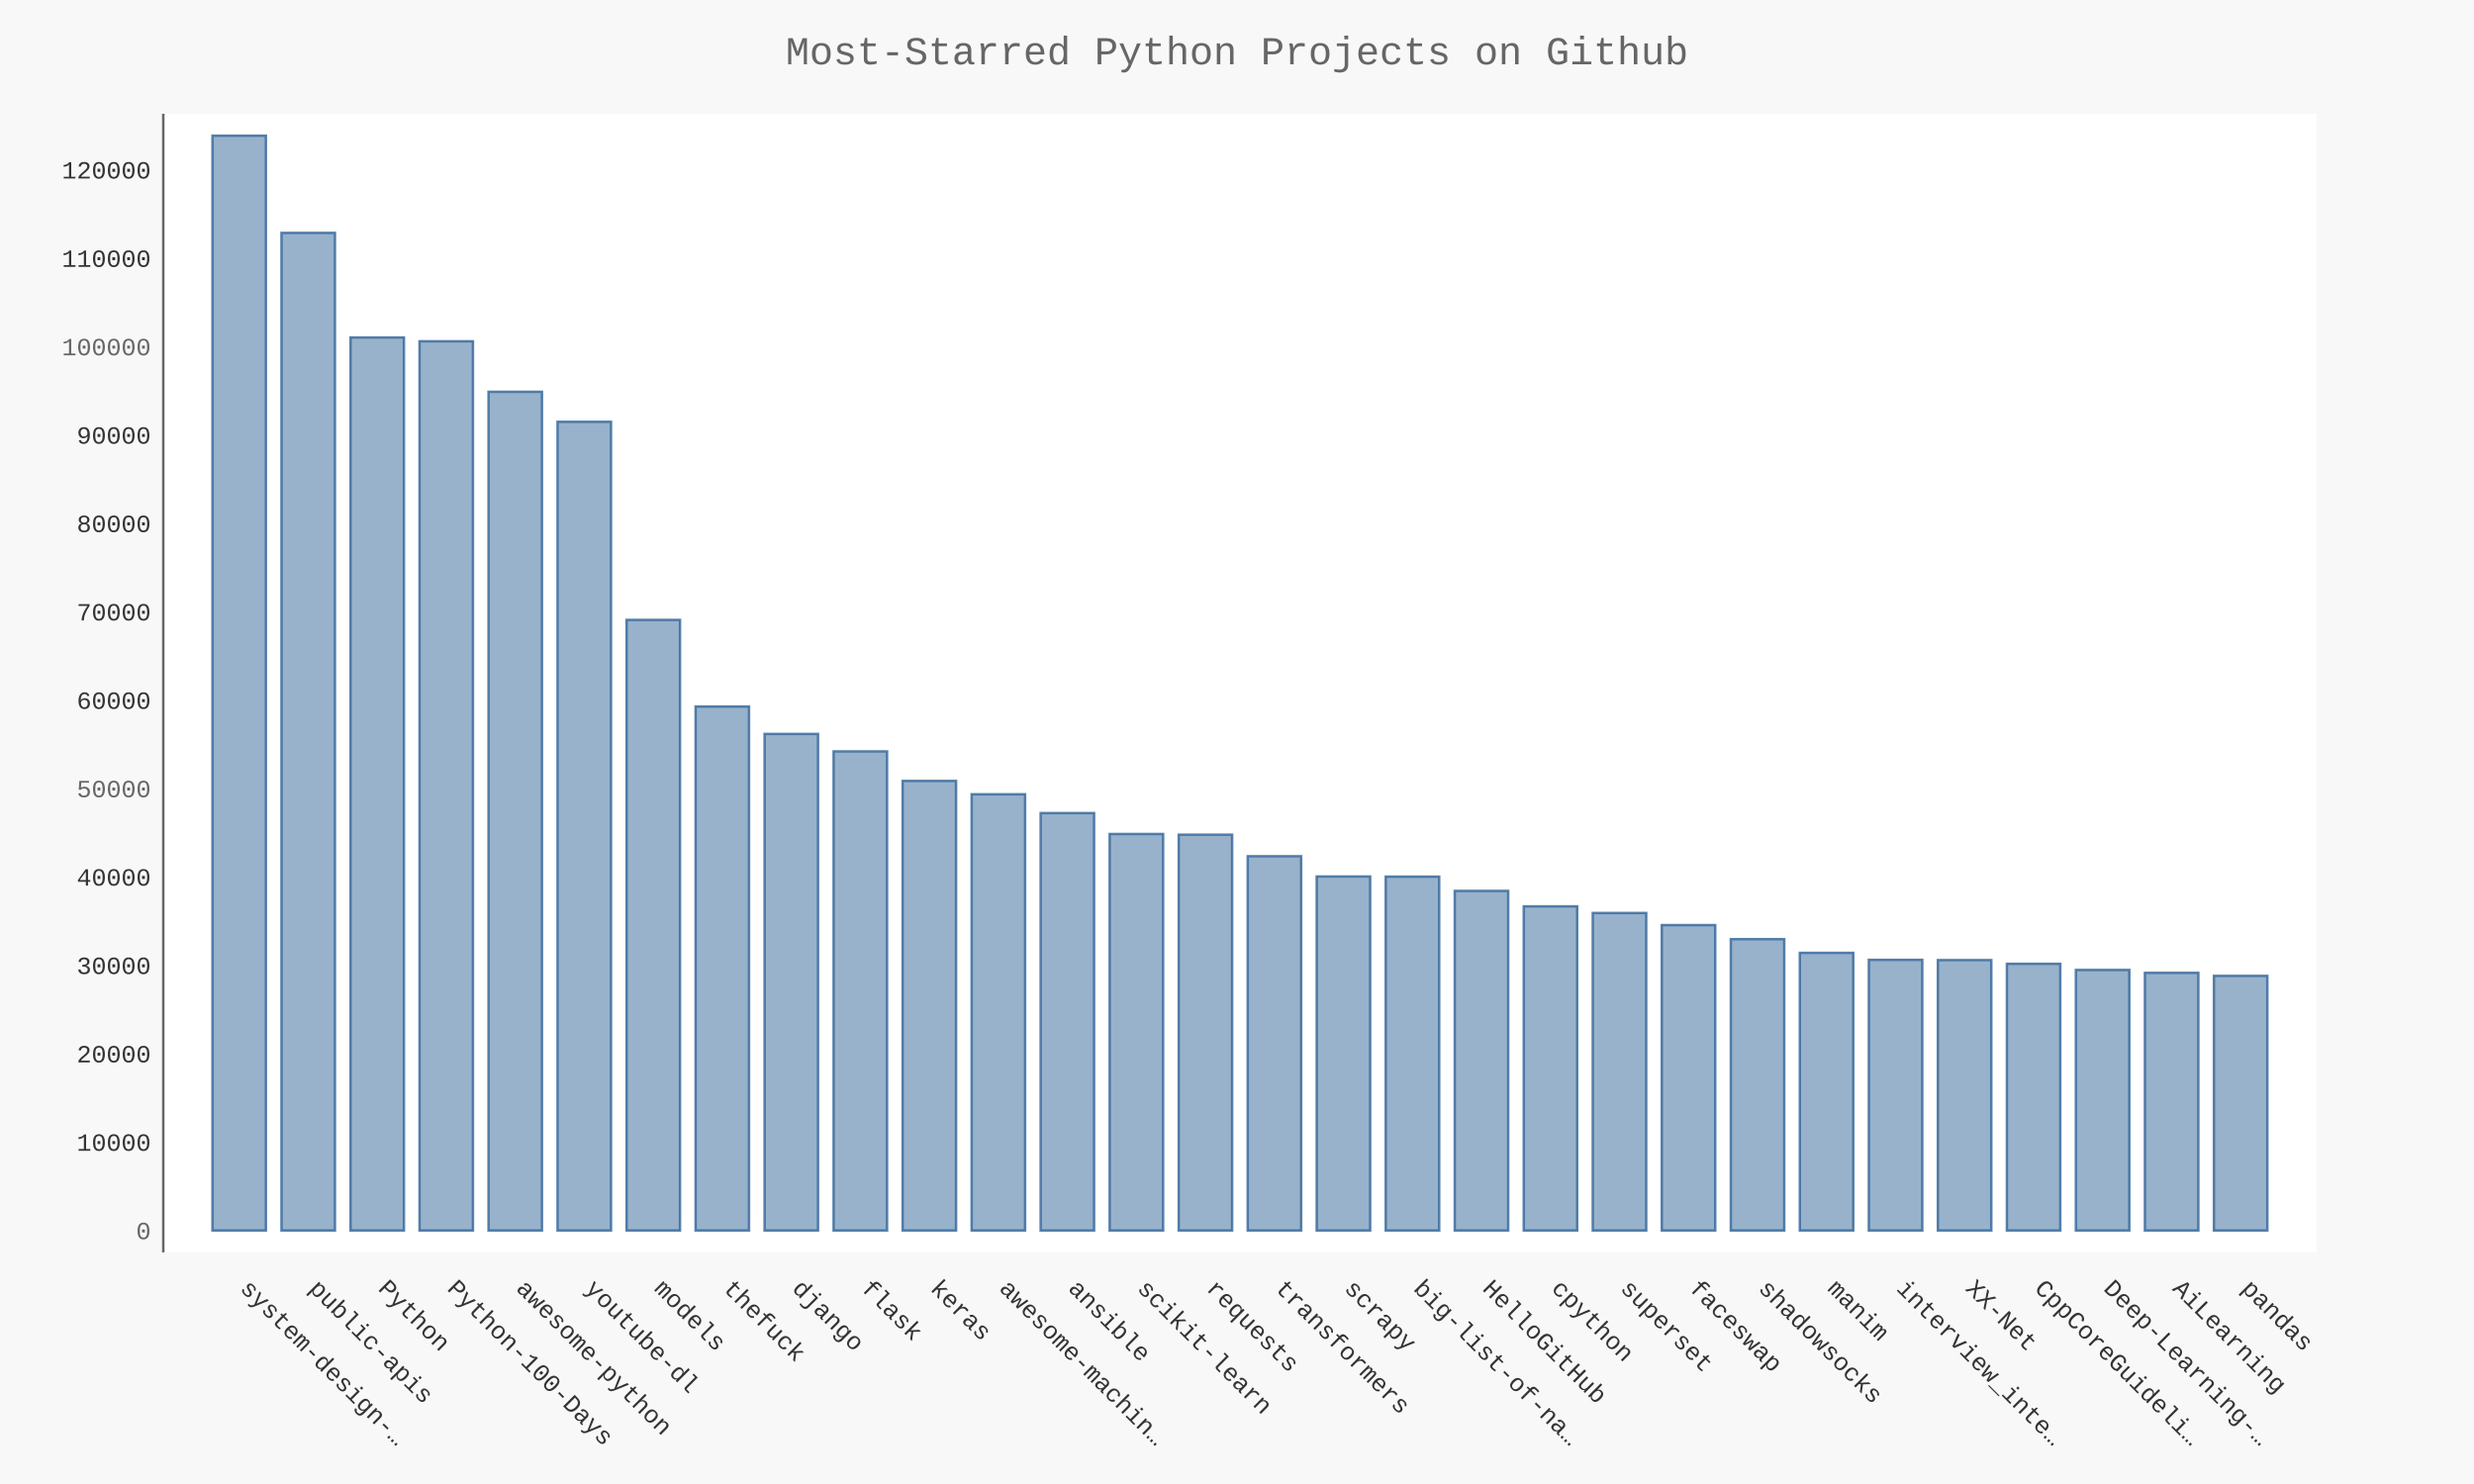
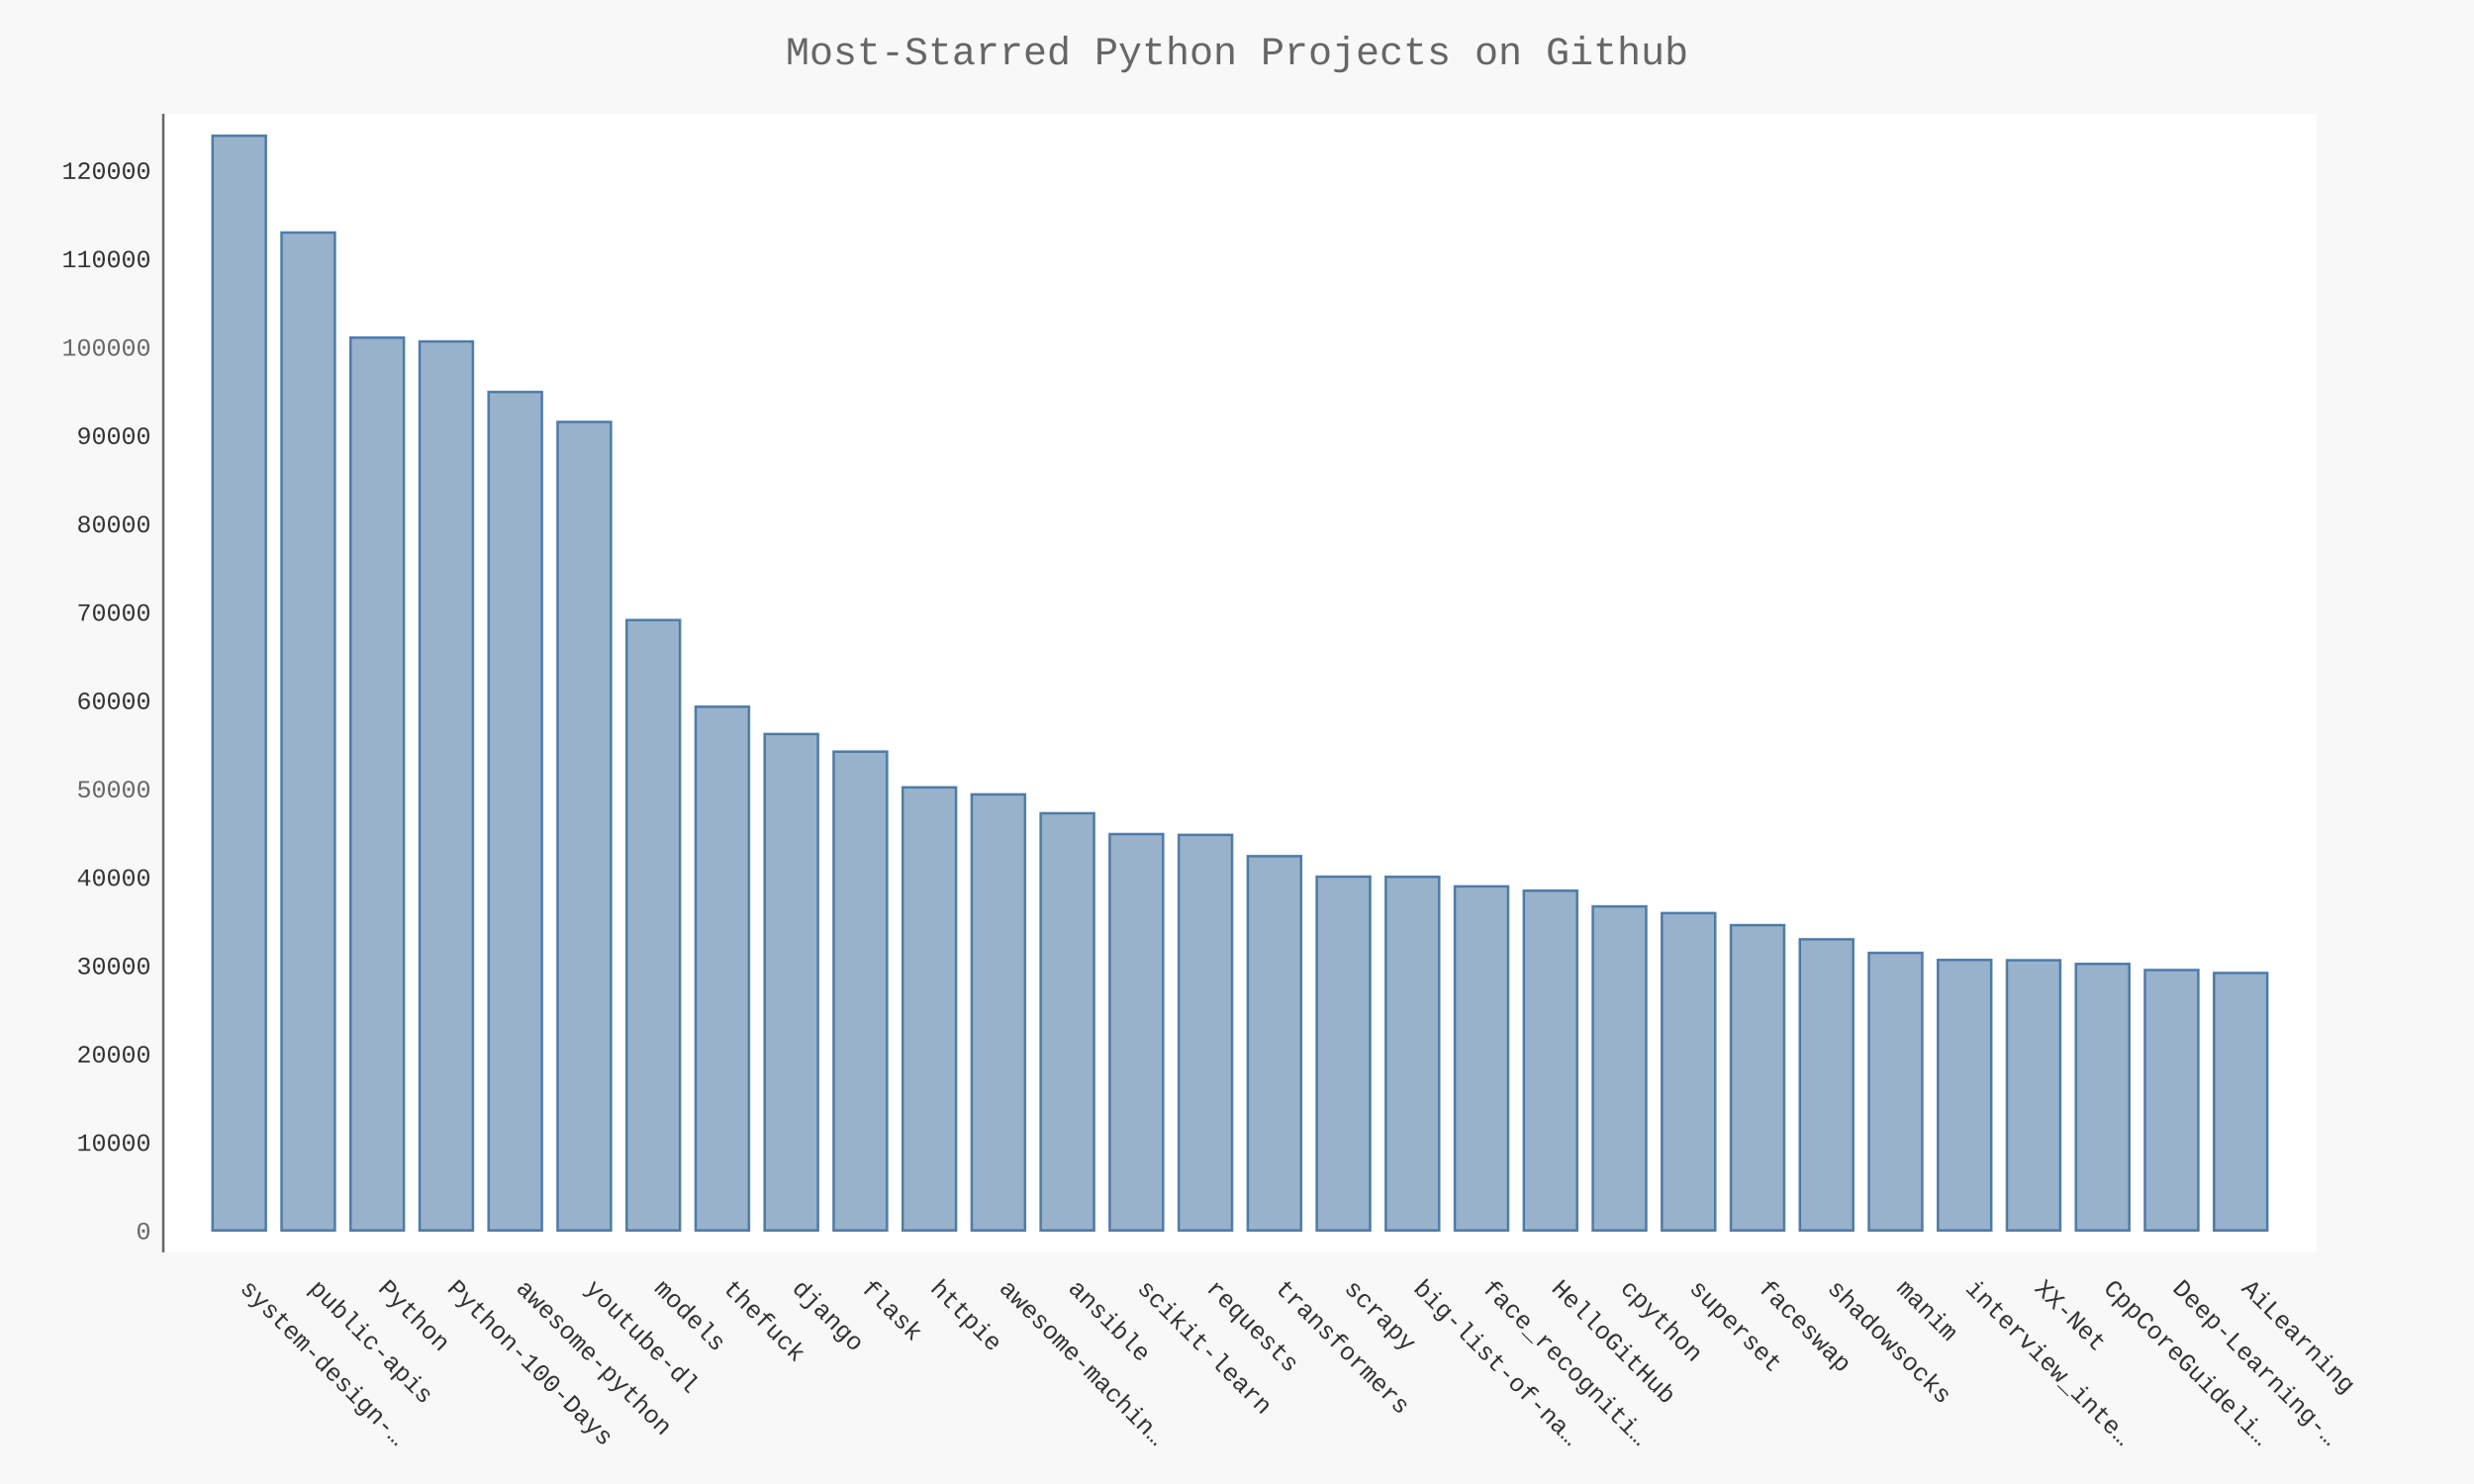
- <svg xmlns="http://www.w3.org/2000/svg" class="pygal-chart" id="chart-9c7584bc-39d5-4ce6-b97f-a81be0b8b4be" viewBox="0 0 1000 600">
+ <svg xmlns="http://www.w3.org/2000/svg" xmlns:xlink="http://www.w3.org/1999/xlink" class="pygal-chart" id="chart-0c858bb1-8714-4f3d-a802-3a9583bcfada" viewBox="0 0 1000 600">
  <defs>
-     <style type="text/css">#chart-9c7584bc-39d5-4ce6-b97f-a81be0b8b4be{-webkit-user-select:none;-webkit-font-smoothing:antialiased;font-family:Consolas,"Liberation Mono",Menlo,Courier,monospace}#chart-9c7584bc-39d5-4ce6-b97f-a81be0b8b4be .title{font-family:Consolas,"Liberation Mono",Menlo,Courier,monospace;font-size:16px}#chart-9c7584bc-39d5-4ce6-b97f-a81be0b8b4be .legends .legend text{font-family:Consolas,"Liberation Mono",Menlo,Courier,monospace;font-size:14px}#chart-9c7584bc-39d5-4ce6-b97f-a81be0b8b4be .axis text{font-family:Consolas,"Liberation Mono",Menlo,Courier,monospace;font-size:10px}#chart-9c7584bc-39d5-4ce6-b97f-a81be0b8b4be .axis text.major{font-family:Consolas,"Liberation Mono",Menlo,Courier,monospace;font-size:10px}#chart-9c7584bc-39d5-4ce6-b97f-a81be0b8b4be .text-overlay text.value{font-family:Consolas,"Liberation Mono",Menlo,Courier,monospace;font-size:16px}#chart-9c7584bc-39d5-4ce6-b97f-a81be0b8b4be .text-overlay text.label{font-family:Consolas,"Liberation Mono",Menlo,Courier,monospace;font-size:10px}#chart-9c7584bc-39d5-4ce6-b97f-a81be0b8b4be .tooltip{font-family:Consolas,"Liberation Mono",Menlo,Courier,monospace;font-size:14px}#chart-9c7584bc-39d5-4ce6-b97f-a81be0b8b4be text.no_data{font-family:Consolas,"Liberation Mono",Menlo,Courier,monospace;font-size:64px}
- #chart-9c7584bc-39d5-4ce6-b97f-a81be0b8b4be{background-color:#f8f8f8}#chart-9c7584bc-39d5-4ce6-b97f-a81be0b8b4be path,#chart-9c7584bc-39d5-4ce6-b97f-a81be0b8b4be line,#chart-9c7584bc-39d5-4ce6-b97f-a81be0b8b4be rect,#chart-9c7584bc-39d5-4ce6-b97f-a81be0b8b4be circle{-webkit-transition:250ms ease-in;-moz-transition:250ms ease-in;transition:250ms ease-in}#chart-9c7584bc-39d5-4ce6-b97f-a81be0b8b4be .graph &gt; .background{fill:#f8f8f8}#chart-9c7584bc-39d5-4ce6-b97f-a81be0b8b4be .plot &gt; .background{fill:#ffffff}#chart-9c7584bc-39d5-4ce6-b97f-a81be0b8b4be .graph{fill:#333}#chart-9c7584bc-39d5-4ce6-b97f-a81be0b8b4be text.no_data{fill:#666}#chart-9c7584bc-39d5-4ce6-b97f-a81be0b8b4be .title{fill:#666}#chart-9c7584bc-39d5-4ce6-b97f-a81be0b8b4be .legends .legend text{fill:#333}#chart-9c7584bc-39d5-4ce6-b97f-a81be0b8b4be .legends .legend:hover text{fill:#666}#chart-9c7584bc-39d5-4ce6-b97f-a81be0b8b4be .axis .line{stroke:#666}#chart-9c7584bc-39d5-4ce6-b97f-a81be0b8b4be .axis .guide.line{stroke:rgba(0,0,0,0.5)}#chart-9c7584bc-39d5-4ce6-b97f-a81be0b8b4be .axis .major.line{stroke:#333}#chart-9c7584bc-39d5-4ce6-b97f-a81be0b8b4be .axis text.major{fill:#666}#chart-9c7584bc-39d5-4ce6-b97f-a81be0b8b4be .axis.y .guides:hover .guide.line,#chart-9c7584bc-39d5-4ce6-b97f-a81be0b8b4be .line-graph .axis.x .guides:hover .guide.line,#chart-9c7584bc-39d5-4ce6-b97f-a81be0b8b4be .stackedline-graph .axis.x .guides:hover .guide.line,#chart-9c7584bc-39d5-4ce6-b97f-a81be0b8b4be .xy-graph .axis.x .guides:hover .guide.line{stroke:#666}#chart-9c7584bc-39d5-4ce6-b97f-a81be0b8b4be .axis .guides:hover text{fill:#666}#chart-9c7584bc-39d5-4ce6-b97f-a81be0b8b4be .reactive{fill-opacity:.5;stroke-opacity:.8}#chart-9c7584bc-39d5-4ce6-b97f-a81be0b8b4be .ci{stroke:#333}#chart-9c7584bc-39d5-4ce6-b97f-a81be0b8b4be .reactive.active,#chart-9c7584bc-39d5-4ce6-b97f-a81be0b8b4be .active .reactive{fill-opacity:.9;stroke-opacity:.9;stroke-width:4}#chart-9c7584bc-39d5-4ce6-b97f-a81be0b8b4be .ci .reactive.active{stroke-width:1.5}#chart-9c7584bc-39d5-4ce6-b97f-a81be0b8b4be .series text{fill:#666}#chart-9c7584bc-39d5-4ce6-b97f-a81be0b8b4be .tooltip rect{fill:#ffffff;stroke:#666;-webkit-transition:opacity 250ms ease-in;-moz-transition:opacity 250ms ease-in;transition:opacity 250ms ease-in}#chart-9c7584bc-39d5-4ce6-b97f-a81be0b8b4be .tooltip .label{fill:#333}#chart-9c7584bc-39d5-4ce6-b97f-a81be0b8b4be .tooltip .label{fill:#333}#chart-9c7584bc-39d5-4ce6-b97f-a81be0b8b4be .tooltip .legend{font-size:.8em;fill:rgba(0,0,0,0.5)}#chart-9c7584bc-39d5-4ce6-b97f-a81be0b8b4be .tooltip .x_label{font-size:.6em;fill:#666}#chart-9c7584bc-39d5-4ce6-b97f-a81be0b8b4be .tooltip .xlink{font-size:.5em;text-decoration:underline}#chart-9c7584bc-39d5-4ce6-b97f-a81be0b8b4be .tooltip .value{font-size:1.5em}#chart-9c7584bc-39d5-4ce6-b97f-a81be0b8b4be .bound{font-size:.5em}#chart-9c7584bc-39d5-4ce6-b97f-a81be0b8b4be .max-value{font-size:.75em;fill:rgba(0,0,0,0.5)}#chart-9c7584bc-39d5-4ce6-b97f-a81be0b8b4be .map-element{fill:#ffffff;stroke:rgba(0,0,0,0.5) !important}#chart-9c7584bc-39d5-4ce6-b97f-a81be0b8b4be .map-element .reactive{fill-opacity:inherit;stroke-opacity:inherit}#chart-9c7584bc-39d5-4ce6-b97f-a81be0b8b4be .color-0,#chart-9c7584bc-39d5-4ce6-b97f-a81be0b8b4be .color-0 a:visited{stroke:#336699;fill:#336699}#chart-9c7584bc-39d5-4ce6-b97f-a81be0b8b4be .text-overlay .color-0 text{fill:black}
- #chart-9c7584bc-39d5-4ce6-b97f-a81be0b8b4be text.no_data{text-anchor:middle}#chart-9c7584bc-39d5-4ce6-b97f-a81be0b8b4be .guide.line{fill:none}#chart-9c7584bc-39d5-4ce6-b97f-a81be0b8b4be .centered{text-anchor:middle}#chart-9c7584bc-39d5-4ce6-b97f-a81be0b8b4be .title{text-anchor:middle}#chart-9c7584bc-39d5-4ce6-b97f-a81be0b8b4be .legends .legend text{fill-opacity:1}#chart-9c7584bc-39d5-4ce6-b97f-a81be0b8b4be .axis.x text{text-anchor:middle}#chart-9c7584bc-39d5-4ce6-b97f-a81be0b8b4be .axis.x:not(.web) text[transform]{text-anchor:start}#chart-9c7584bc-39d5-4ce6-b97f-a81be0b8b4be .axis.x:not(.web) text[transform].backwards{text-anchor:end}#chart-9c7584bc-39d5-4ce6-b97f-a81be0b8b4be .axis.y text{text-anchor:end}#chart-9c7584bc-39d5-4ce6-b97f-a81be0b8b4be .axis.y text[transform].backwards{text-anchor:start}#chart-9c7584bc-39d5-4ce6-b97f-a81be0b8b4be .axis.y2 text{text-anchor:start}#chart-9c7584bc-39d5-4ce6-b97f-a81be0b8b4be .axis.y2 text[transform].backwards{text-anchor:end}#chart-9c7584bc-39d5-4ce6-b97f-a81be0b8b4be .axis .guide.line{stroke-dasharray:4,4}#chart-9c7584bc-39d5-4ce6-b97f-a81be0b8b4be .axis .major.guide.line{stroke-dasharray:6,6}#chart-9c7584bc-39d5-4ce6-b97f-a81be0b8b4be .horizontal .axis.y .guide.line,#chart-9c7584bc-39d5-4ce6-b97f-a81be0b8b4be .horizontal .axis.y2 .guide.line,#chart-9c7584bc-39d5-4ce6-b97f-a81be0b8b4be .vertical .axis.x .guide.line{opacity:0}#chart-9c7584bc-39d5-4ce6-b97f-a81be0b8b4be .horizontal .axis.always_show .guide.line,#chart-9c7584bc-39d5-4ce6-b97f-a81be0b8b4be .vertical .axis.always_show .guide.line{opacity:1 !important}#chart-9c7584bc-39d5-4ce6-b97f-a81be0b8b4be .axis.y .guides:hover .guide.line,#chart-9c7584bc-39d5-4ce6-b97f-a81be0b8b4be .axis.y2 .guides:hover .guide.line,#chart-9c7584bc-39d5-4ce6-b97f-a81be0b8b4be .axis.x .guides:hover .guide.line{opacity:1}#chart-9c7584bc-39d5-4ce6-b97f-a81be0b8b4be .axis .guides:hover text{opacity:1}#chart-9c7584bc-39d5-4ce6-b97f-a81be0b8b4be .nofill{fill:none}#chart-9c7584bc-39d5-4ce6-b97f-a81be0b8b4be .subtle-fill{fill-opacity:.2}#chart-9c7584bc-39d5-4ce6-b97f-a81be0b8b4be .dot{stroke-width:1px;fill-opacity:1}#chart-9c7584bc-39d5-4ce6-b97f-a81be0b8b4be .dot.active{stroke-width:5px}#chart-9c7584bc-39d5-4ce6-b97f-a81be0b8b4be .dot.negative{fill:transparent}#chart-9c7584bc-39d5-4ce6-b97f-a81be0b8b4be text,#chart-9c7584bc-39d5-4ce6-b97f-a81be0b8b4be tspan{stroke:none !important}#chart-9c7584bc-39d5-4ce6-b97f-a81be0b8b4be .series text.active{opacity:1}#chart-9c7584bc-39d5-4ce6-b97f-a81be0b8b4be .tooltip rect{fill-opacity:.95;stroke-width:.5}#chart-9c7584bc-39d5-4ce6-b97f-a81be0b8b4be .tooltip text{fill-opacity:1}#chart-9c7584bc-39d5-4ce6-b97f-a81be0b8b4be .showable{visibility:hidden}#chart-9c7584bc-39d5-4ce6-b97f-a81be0b8b4be .showable.shown{visibility:visible}#chart-9c7584bc-39d5-4ce6-b97f-a81be0b8b4be .gauge-background{fill:rgba(229,229,229,1);stroke:none}#chart-9c7584bc-39d5-4ce6-b97f-a81be0b8b4be .bg-lines{stroke:#f8f8f8;stroke-width:2px}</style>
+     <style type="text/css">#chart-0c858bb1-8714-4f3d-a802-3a9583bcfada{-webkit-user-select:none;-webkit-font-smoothing:antialiased;font-family:Consolas,"Liberation Mono",Menlo,Courier,monospace}#chart-0c858bb1-8714-4f3d-a802-3a9583bcfada .title{font-family:Consolas,"Liberation Mono",Menlo,Courier,monospace;font-size:16px}#chart-0c858bb1-8714-4f3d-a802-3a9583bcfada .legends .legend text{font-family:Consolas,"Liberation Mono",Menlo,Courier,monospace;font-size:14px}#chart-0c858bb1-8714-4f3d-a802-3a9583bcfada .axis text{font-family:Consolas,"Liberation Mono",Menlo,Courier,monospace;font-size:10px}#chart-0c858bb1-8714-4f3d-a802-3a9583bcfada .axis text.major{font-family:Consolas,"Liberation Mono",Menlo,Courier,monospace;font-size:10px}#chart-0c858bb1-8714-4f3d-a802-3a9583bcfada .text-overlay text.value{font-family:Consolas,"Liberation Mono",Menlo,Courier,monospace;font-size:16px}#chart-0c858bb1-8714-4f3d-a802-3a9583bcfada .text-overlay text.label{font-family:Consolas,"Liberation Mono",Menlo,Courier,monospace;font-size:10px}#chart-0c858bb1-8714-4f3d-a802-3a9583bcfada .tooltip{font-family:Consolas,"Liberation Mono",Menlo,Courier,monospace;font-size:14px}#chart-0c858bb1-8714-4f3d-a802-3a9583bcfada text.no_data{font-family:Consolas,"Liberation Mono",Menlo,Courier,monospace;font-size:64px}
+ #chart-0c858bb1-8714-4f3d-a802-3a9583bcfada{background-color:#f8f8f8}#chart-0c858bb1-8714-4f3d-a802-3a9583bcfada path,#chart-0c858bb1-8714-4f3d-a802-3a9583bcfada line,#chart-0c858bb1-8714-4f3d-a802-3a9583bcfada rect,#chart-0c858bb1-8714-4f3d-a802-3a9583bcfada circle{-webkit-transition:250ms ease-in;-moz-transition:250ms ease-in;transition:250ms ease-in}#chart-0c858bb1-8714-4f3d-a802-3a9583bcfada .graph &gt; .background{fill:#f8f8f8}#chart-0c858bb1-8714-4f3d-a802-3a9583bcfada .plot &gt; .background{fill:#ffffff}#chart-0c858bb1-8714-4f3d-a802-3a9583bcfada .graph{fill:#333}#chart-0c858bb1-8714-4f3d-a802-3a9583bcfada text.no_data{fill:#666}#chart-0c858bb1-8714-4f3d-a802-3a9583bcfada .title{fill:#666}#chart-0c858bb1-8714-4f3d-a802-3a9583bcfada .legends .legend text{fill:#333}#chart-0c858bb1-8714-4f3d-a802-3a9583bcfada .legends .legend:hover text{fill:#666}#chart-0c858bb1-8714-4f3d-a802-3a9583bcfada .axis .line{stroke:#666}#chart-0c858bb1-8714-4f3d-a802-3a9583bcfada .axis .guide.line{stroke:rgba(0,0,0,0.5)}#chart-0c858bb1-8714-4f3d-a802-3a9583bcfada .axis .major.line{stroke:#333}#chart-0c858bb1-8714-4f3d-a802-3a9583bcfada .axis text.major{fill:#666}#chart-0c858bb1-8714-4f3d-a802-3a9583bcfada .axis.y .guides:hover .guide.line,#chart-0c858bb1-8714-4f3d-a802-3a9583bcfada .line-graph .axis.x .guides:hover .guide.line,#chart-0c858bb1-8714-4f3d-a802-3a9583bcfada .stackedline-graph .axis.x .guides:hover .guide.line,#chart-0c858bb1-8714-4f3d-a802-3a9583bcfada .xy-graph .axis.x .guides:hover .guide.line{stroke:#666}#chart-0c858bb1-8714-4f3d-a802-3a9583bcfada .axis .guides:hover text{fill:#666}#chart-0c858bb1-8714-4f3d-a802-3a9583bcfada .reactive{fill-opacity:.5;stroke-opacity:.8}#chart-0c858bb1-8714-4f3d-a802-3a9583bcfada .ci{stroke:#333}#chart-0c858bb1-8714-4f3d-a802-3a9583bcfada .reactive.active,#chart-0c858bb1-8714-4f3d-a802-3a9583bcfada .active .reactive{fill-opacity:.9;stroke-opacity:.9;stroke-width:4}#chart-0c858bb1-8714-4f3d-a802-3a9583bcfada .ci .reactive.active{stroke-width:1.5}#chart-0c858bb1-8714-4f3d-a802-3a9583bcfada .series text{fill:#666}#chart-0c858bb1-8714-4f3d-a802-3a9583bcfada .tooltip rect{fill:#ffffff;stroke:#666;-webkit-transition:opacity 250ms ease-in;-moz-transition:opacity 250ms ease-in;transition:opacity 250ms ease-in}#chart-0c858bb1-8714-4f3d-a802-3a9583bcfada .tooltip .label{fill:#333}#chart-0c858bb1-8714-4f3d-a802-3a9583bcfada .tooltip .label{fill:#333}#chart-0c858bb1-8714-4f3d-a802-3a9583bcfada .tooltip .legend{font-size:.8em;fill:rgba(0,0,0,0.5)}#chart-0c858bb1-8714-4f3d-a802-3a9583bcfada .tooltip .x_label{font-size:.6em;fill:#666}#chart-0c858bb1-8714-4f3d-a802-3a9583bcfada .tooltip .xlink{font-size:.5em;text-decoration:underline}#chart-0c858bb1-8714-4f3d-a802-3a9583bcfada .tooltip .value{font-size:1.5em}#chart-0c858bb1-8714-4f3d-a802-3a9583bcfada .bound{font-size:.5em}#chart-0c858bb1-8714-4f3d-a802-3a9583bcfada .max-value{font-size:.75em;fill:rgba(0,0,0,0.5)}#chart-0c858bb1-8714-4f3d-a802-3a9583bcfada .map-element{fill:#ffffff;stroke:rgba(0,0,0,0.5) !important}#chart-0c858bb1-8714-4f3d-a802-3a9583bcfada .map-element .reactive{fill-opacity:inherit;stroke-opacity:inherit}#chart-0c858bb1-8714-4f3d-a802-3a9583bcfada .color-0,#chart-0c858bb1-8714-4f3d-a802-3a9583bcfada .color-0 a:visited{stroke:#336699;fill:#336699}#chart-0c858bb1-8714-4f3d-a802-3a9583bcfada .text-overlay .color-0 text{fill:black}
+ #chart-0c858bb1-8714-4f3d-a802-3a9583bcfada text.no_data{text-anchor:middle}#chart-0c858bb1-8714-4f3d-a802-3a9583bcfada .guide.line{fill:none}#chart-0c858bb1-8714-4f3d-a802-3a9583bcfada .centered{text-anchor:middle}#chart-0c858bb1-8714-4f3d-a802-3a9583bcfada .title{text-anchor:middle}#chart-0c858bb1-8714-4f3d-a802-3a9583bcfada .legends .legend text{fill-opacity:1}#chart-0c858bb1-8714-4f3d-a802-3a9583bcfada .axis.x text{text-anchor:middle}#chart-0c858bb1-8714-4f3d-a802-3a9583bcfada .axis.x:not(.web) text[transform]{text-anchor:start}#chart-0c858bb1-8714-4f3d-a802-3a9583bcfada .axis.x:not(.web) text[transform].backwards{text-anchor:end}#chart-0c858bb1-8714-4f3d-a802-3a9583bcfada .axis.y text{text-anchor:end}#chart-0c858bb1-8714-4f3d-a802-3a9583bcfada .axis.y text[transform].backwards{text-anchor:start}#chart-0c858bb1-8714-4f3d-a802-3a9583bcfada .axis.y2 text{text-anchor:start}#chart-0c858bb1-8714-4f3d-a802-3a9583bcfada .axis.y2 text[transform].backwards{text-anchor:end}#chart-0c858bb1-8714-4f3d-a802-3a9583bcfada .axis .guide.line{stroke-dasharray:4,4}#chart-0c858bb1-8714-4f3d-a802-3a9583bcfada .axis .major.guide.line{stroke-dasharray:6,6}#chart-0c858bb1-8714-4f3d-a802-3a9583bcfada .horizontal .axis.y .guide.line,#chart-0c858bb1-8714-4f3d-a802-3a9583bcfada .horizontal .axis.y2 .guide.line,#chart-0c858bb1-8714-4f3d-a802-3a9583bcfada .vertical .axis.x .guide.line{opacity:0}#chart-0c858bb1-8714-4f3d-a802-3a9583bcfada .horizontal .axis.always_show .guide.line,#chart-0c858bb1-8714-4f3d-a802-3a9583bcfada .vertical .axis.always_show .guide.line{opacity:1 !important}#chart-0c858bb1-8714-4f3d-a802-3a9583bcfada .axis.y .guides:hover .guide.line,#chart-0c858bb1-8714-4f3d-a802-3a9583bcfada .axis.y2 .guides:hover .guide.line,#chart-0c858bb1-8714-4f3d-a802-3a9583bcfada .axis.x .guides:hover .guide.line{opacity:1}#chart-0c858bb1-8714-4f3d-a802-3a9583bcfada .axis .guides:hover text{opacity:1}#chart-0c858bb1-8714-4f3d-a802-3a9583bcfada .nofill{fill:none}#chart-0c858bb1-8714-4f3d-a802-3a9583bcfada .subtle-fill{fill-opacity:.2}#chart-0c858bb1-8714-4f3d-a802-3a9583bcfada .dot{stroke-width:1px;fill-opacity:1}#chart-0c858bb1-8714-4f3d-a802-3a9583bcfada .dot.active{stroke-width:5px}#chart-0c858bb1-8714-4f3d-a802-3a9583bcfada .dot.negative{fill:transparent}#chart-0c858bb1-8714-4f3d-a802-3a9583bcfada text,#chart-0c858bb1-8714-4f3d-a802-3a9583bcfada tspan{stroke:none !important}#chart-0c858bb1-8714-4f3d-a802-3a9583bcfada .series text.active{opacity:1}#chart-0c858bb1-8714-4f3d-a802-3a9583bcfada .tooltip rect{fill-opacity:.95;stroke-width:.5}#chart-0c858bb1-8714-4f3d-a802-3a9583bcfada .tooltip text{fill-opacity:1}#chart-0c858bb1-8714-4f3d-a802-3a9583bcfada .showable{visibility:hidden}#chart-0c858bb1-8714-4f3d-a802-3a9583bcfada .showable.shown{visibility:visible}#chart-0c858bb1-8714-4f3d-a802-3a9583bcfada .gauge-background{fill:rgba(229,229,229,1);stroke:none}#chart-0c858bb1-8714-4f3d-a802-3a9583bcfada .bg-lines{stroke:#f8f8f8;stroke-width:2px}</style>
  </defs>
  <g class="graph bar-graph vertical">
    <rect class="background" height="600" width="1000" x="0" y="0" />
    <g class="plot" transform="translate(66, 46)">
      <rect class="background" height="460.36" width="870.36" x="0" y="0" />
      <g class="axis y">
        <g class="guides">
          <text class="major" x="-5" y="455.007">0</text>
        </g>
        <g class="guides">
-           <text class="" x="-5" y="419.271">10000</text>
-         </g>
-         <g class="guides">
-           <text class="" x="-5" y="383.535">20000</text>
-         </g>
-         <g class="guides">
-           <text class="" x="-5" y="347.799">30000</text>
-         </g>
-         <g class="guides">
-           <text class="" x="-5" y="312.062">40000</text>
-         </g>
-         <g class="guides">
-           <text class="major" x="-5" y="276.326">50000</text>
-         </g>
-         <g class="guides">
-           <text class="" x="-5" y="240.59">60000</text>
-         </g>
-         <g class="guides">
-           <text class="" x="-5" y="204.854">70000</text>
-         </g>
-         <g class="guides">
-           <text class="" x="-5" y="169.117">80000</text>
-         </g>
-         <g class="guides">
-           <text class="" x="-5" y="133.381">90000</text>
-         </g>
-         <g class="guides">
-           <text class="major" x="-5" y="97.645">100000</text>
-         </g>
-         <g class="guides">
-           <text class="" x="-5" y="61.909">110000</text>
-         </g>
-         <g class="guides">
-           <text class="" x="-5" y="26.172">120000</text>
+           <text class="" x="-5" y="419.285">10000</text>
+         </g>
+         <g class="guides">
+           <text class="" x="-5" y="383.564">20000</text>
+         </g>
+         <g class="guides">
+           <text class="" x="-5" y="347.842">30000</text>
+         </g>
+         <g class="guides">
+           <text class="" x="-5" y="312.12">40000</text>
+         </g>
+         <g class="guides">
+           <text class="major" x="-5" y="276.398">50000</text>
+         </g>
+         <g class="guides">
+           <text class="" x="-5" y="240.676">60000</text>
+         </g>
+         <g class="guides">
+           <text class="" x="-5" y="204.954">70000</text>
+         </g>
+         <g class="guides">
+           <text class="" x="-5" y="169.233">80000</text>
+         </g>
+         <g class="guides">
+           <text class="" x="-5" y="133.511">90000</text>
+         </g>
+         <g class="guides">
+           <text class="major" x="-5" y="97.789">100000</text>
+         </g>
+         <g class="guides">
+           <text class="" x="-5" y="62.067">110000</text>
+         </g>
+         <g class="guides">
+           <text class="" x="-5" y="26.345">120000</text>
        </g>
      </g>
      <g class="axis x">
        <path class="line" d="M0 0 v460.36" />
        <g class="guides">
          <path class="guide line" d="M30.686 0 v460.36" />
          <text class="" transform="rotate(45 30.68578 475.3604)" x="30.686" y="475.36">system-design-…</text>
        </g>
        <g class="guides">
          <path class="guide line" d="M58.582 0 v460.36" />
          <text class="" transform="rotate(45 58.58195 475.3604)" x="58.582" y="475.36">public-apis</text>
        </g>
        <g class="guides">
          <path class="guide line" d="M86.478 0 v460.36" />
          <text class="" transform="rotate(45 86.47812 475.3604)" x="86.478" y="475.36">Python</text>
        </g>
        <g class="guides">
          <path class="guide line" d="M114.374 0 v460.36" />
          <text class="" transform="rotate(45 114.3743 475.3604)" x="114.374" y="475.36">Python-100-Days</text>
        </g>
        <g class="guides">
          <path class="guide line" d="M142.27 0 v460.36" />
          <text class="" transform="rotate(45 142.2704 475.3604)" x="142.27" y="475.36">awesome-python</text>
        </g>
        <g class="guides">
          <path class="guide line" d="M170.167 0 v460.36" />
          <text class="" transform="rotate(45 170.1666 475.3604)" x="170.167" y="475.36">youtube-dl</text>
        </g>
        <g class="guides">
          <path class="guide line" d="M198.063 0 v460.36" />
          <text class="" transform="rotate(45 198.0628 475.3604)" x="198.063" y="475.36">models</text>
        </g>
        <g class="guides">
          <path class="guide line" d="M225.959 0 v460.36" />
          <text class="" transform="rotate(45 225.9589 475.3604)" x="225.959" y="475.36">thefuck</text>
        </g>
        <g class="guides">
          <path class="guide line" d="M253.855 0 v460.36" />
          <text class="" transform="rotate(45 253.8551 475.3604)" x="253.855" y="475.36">django</text>
        </g>
        <g class="guides">
          <path class="guide line" d="M281.751 0 v460.36" />
          <text class="" transform="rotate(45 281.7513 475.3604)" x="281.751" y="475.36">flask</text>
        </g>
        <g class="guides">
          <path class="guide line" d="M309.647 0 v460.36" />
-           <text class="" transform="rotate(45 309.6474 475.3604)" x="309.647" y="475.36">keras</text>
+           <text class="" transform="rotate(45 309.6474 475.3604)" x="309.647" y="475.36">httpie</text>
        </g>
        <g class="guides">
          <path class="guide line" d="M337.544 0 v460.36" />
          <text class="" transform="rotate(45 337.5436 475.3604)" x="337.544" y="475.36">awesome-machin…</text>
        </g>
        <g class="guides">
          <path class="guide line" d="M365.44 0 v460.36" />
          <text class="" transform="rotate(45 365.4398 475.3604)" x="365.44" y="475.36">ansible</text>
        </g>
        <g class="guides">
          <path class="guide line" d="M393.336 0 v460.36" />
          <text class="" transform="rotate(45 393.3359 475.3604)" x="393.336" y="475.36">scikit-learn</text>
        </g>
        <g class="guides">
          <path class="guide line" d="M421.232 0 v460.36" />
          <text class="" transform="rotate(45 421.2321 475.3604)" x="421.232" y="475.36">requests</text>
        </g>
        <g class="guides">
          <path class="guide line" d="M449.128 0 v460.36" />
          <text class="" transform="rotate(45 449.1283 475.3604)" x="449.128" y="475.36">transformers</text>
        </g>
        <g class="guides">
          <path class="guide line" d="M477.024 0 v460.36" />
          <text class="" transform="rotate(45 477.0244 475.3604)" x="477.024" y="475.36">scrapy</text>
        </g>
        <g class="guides">
          <path class="guide line" d="M504.921 0 v460.36" />
          <text class="" transform="rotate(45 504.9206 475.3604)" x="504.921" y="475.36">big-list-of-na…</text>
        </g>
        <g class="guides">
          <path class="guide line" d="M532.817 0 v460.36" />
-           <text class="" transform="rotate(45 532.8168 475.3604)" x="532.817" y="475.36">HelloGitHub</text>
+           <text class="" transform="rotate(45 532.8168 475.3604)" x="532.817" y="475.36">face_recogniti…</text>
        </g>
        <g class="guides">
          <path class="guide line" d="M560.713 0 v460.36" />
-           <text class="" transform="rotate(45 560.7129 475.3604)" x="560.713" y="475.36">cpython</text>
+           <text class="" transform="rotate(45 560.7129 475.3604)" x="560.713" y="475.36">HelloGitHub</text>
        </g>
        <g class="guides">
          <path class="guide line" d="M588.609 0 v460.36" />
-           <text class="" transform="rotate(45 588.6091 475.3604)" x="588.609" y="475.36">superset</text>
+           <text class="" transform="rotate(45 588.6091 475.3604)" x="588.609" y="475.36">cpython</text>
        </g>
        <g class="guides">
          <path class="guide line" d="M616.505 0 v460.36" />
-           <text class="" transform="rotate(45 616.5053 475.3604)" x="616.505" y="475.36">faceswap</text>
+           <text class="" transform="rotate(45 616.5053 475.3604)" x="616.505" y="475.36">superset</text>
        </g>
        <g class="guides">
          <path class="guide line" d="M644.401 0 v460.36" />
-           <text class="" transform="rotate(45 644.4014 475.3604)" x="644.401" y="475.36">shadowsocks</text>
+           <text class="" transform="rotate(45 644.4014 475.3604)" x="644.401" y="475.36">faceswap</text>
        </g>
        <g class="guides">
          <path class="guide line" d="M672.298 0 v460.36" />
-           <text class="" transform="rotate(45 672.2976 475.3604)" x="672.298" y="475.36">manim</text>
+           <text class="" transform="rotate(45 672.2976 475.3604)" x="672.298" y="475.36">shadowsocks</text>
        </g>
        <g class="guides">
          <path class="guide line" d="M700.194 0 v460.36" />
-           <text class="" transform="rotate(45 700.1938 475.3604)" x="700.194" y="475.36">interview_inte…</text>
+           <text class="" transform="rotate(45 700.1938 475.3604)" x="700.194" y="475.36">manim</text>
        </g>
        <g class="guides">
          <path class="guide line" d="M728.09 0 v460.36" />
-           <text class="" transform="rotate(45 728.0899 475.3604)" x="728.09" y="475.36">XX-Net</text>
+           <text class="" transform="rotate(45 728.0899 475.3604)" x="728.09" y="475.36">interview_inte…</text>
        </g>
        <g class="guides">
          <path class="guide line" d="M755.986 0 v460.36" />
-           <text class="" transform="rotate(45 755.9861 475.3604)" x="755.986" y="475.36">CppCoreGuideli…</text>
+           <text class="" transform="rotate(45 755.9861 475.3604)" x="755.986" y="475.36">XX-Net</text>
        </g>
        <g class="guides">
          <path class="guide line" d="M783.882 0 v460.36" />
-           <text class="" transform="rotate(45 783.8823 475.3604)" x="783.882" y="475.36">Deep-Learning-…</text>
+           <text class="" transform="rotate(45 783.8823 475.3604)" x="783.882" y="475.36">CppCoreGuideli…</text>
        </g>
        <g class="guides">
          <path class="guide line" d="M811.778 0 v460.36" />
-           <text class="" transform="rotate(45 811.7784 475.3604)" x="811.778" y="475.36">AiLearning</text>
+           <text class="" transform="rotate(45 811.7784 475.3604)" x="811.778" y="475.36">Deep-Learning-…</text>
        </g>
        <g class="guides">
          <path class="guide line" d="M839.675 0 v460.36" />
-           <text class="" transform="rotate(45 839.6746 475.3604)" x="839.675" y="475.36">pandas</text>
+           <text class="" transform="rotate(45 839.6746 475.3604)" x="839.675" y="475.36">AiLearning</text>
        </g>
      </g>
      <g class="series serie-0 color-0">
        <g class="bars">
          <g class="bar">
-             <rect class="rect reactive tooltip-trigger" height="442.654" rx="0" ry="0" width="21.603" x="19.884" y="8.853" />
-           </g>
-           <g class="bar">
-             <rect class="rect reactive tooltip-trigger" height="403.355" rx="0" ry="0" width="21.603" x="47.781" y="48.152" />
-           </g>
-           <g class="bar">
-             <rect class="rect reactive tooltip-trigger" height="361.068" rx="0" ry="0" width="21.603" x="75.677" y="90.439" />
-           </g>
-           <g class="bar">
-             <rect class="rect reactive tooltip-trigger" height="359.532" rx="0" ry="0" width="21.603" x="103.573" y="91.976" />
-           </g>
-           <g class="bar">
-             <rect class="rect reactive tooltip-trigger" height="339.108" rx="0" ry="0" width="21.603" x="131.469" y="112.399" />
-           </g>
-           <g class="bar">
-             <rect class="rect reactive tooltip-trigger" height="326.972" rx="0" ry="0" width="21.603" x="159.365" y="124.535" />
-           </g>
-           <g class="bar">
-             <rect class="rect reactive tooltip-trigger" height="246.877" rx="0" ry="0" width="21.603" x="187.261" y="204.631" />
-           </g>
-           <g class="bar">
-             <rect class="rect reactive tooltip-trigger" height="211.848" rx="0" ry="0" width="21.603" x="215.158" y="239.659" />
-           </g>
-           <g class="bar">
-             <rect class="rect reactive tooltip-trigger" height="200.777" rx="0" ry="0" width="21.603" x="243.054" y="250.73" />
-           </g>
-           <g class="bar">
-             <rect class="rect reactive tooltip-trigger" height="193.712" rx="0" ry="0" width="21.603" x="270.95" y="257.795" />
-           </g>
-           <g class="bar">
-             <rect class="rect reactive tooltip-trigger" height="181.776" rx="0" ry="0" width="21.603" x="298.846" y="269.731" />
-           </g>
-           <g class="bar">
-             <rect class="rect reactive tooltip-trigger" height="176.38" rx="0" ry="0" width="21.603" x="326.742" y="275.127" />
-           </g>
-           <g class="bar">
-             <rect class="rect reactive tooltip-trigger" height="168.779" rx="0" ry="0" width="21.603" x="354.638" y="282.729" />
-           </g>
-           <g class="bar">
-             <rect class="rect reactive tooltip-trigger" height="160.324" rx="0" ry="0" width="21.603" x="382.535" y="291.184" />
-           </g>
-           <g class="bar">
-             <rect class="rect reactive tooltip-trigger" height="160.041" rx="0" ry="0" width="21.603" x="410.431" y="291.466" />
-           </g>
-           <g class="bar">
-             <rect class="rect reactive tooltip-trigger" height="151.329" rx="0" ry="0" width="21.603" x="438.327" y="300.179" />
-           </g>
-           <g class="bar">
-             <rect class="rect reactive tooltip-trigger" height="143.131" rx="0" ry="0" width="21.603" x="466.223" y="308.376" />
-           </g>
-           <g class="bar">
-             <rect class="rect reactive tooltip-trigger" height="143.074" rx="0" ry="0" width="21.603" x="494.119" y="308.434" />
-           </g>
-           <g class="bar">
-             <rect class="rect reactive tooltip-trigger" height="137.309" rx="0" ry="0" width="21.603" x="522.015" y="314.198" />
-           </g>
-           <g class="bar">
-             <rect class="rect reactive tooltip-trigger" height="131.07" rx="0" ry="0" width="21.603" x="549.912" y="320.437" />
-           </g>
-           <g class="bar">
-             <rect class="rect reactive tooltip-trigger" height="128.379" rx="0" ry="0" width="21.603" x="577.808" y="323.128" />
-           </g>
-           <g class="bar">
-             <rect class="rect reactive tooltip-trigger" height="123.494" rx="0" ry="0" width="21.603" x="605.704" y="328.014" />
-           </g>
-           <g class="bar">
-             <rect class="rect reactive tooltip-trigger" height="117.801" rx="0" ry="0" width="21.603" x="633.6" y="333.706" />
-           </g>
-           <g class="bar">
-             <rect class="rect reactive tooltip-trigger" height="112.262" rx="0" ry="0" width="21.603" x="661.496" y="339.245" />
-           </g>
-           <g class="bar">
-             <rect class="rect reactive tooltip-trigger" height="109.435" rx="0" ry="0" width="21.603" x="689.392" y="342.072" />
-           </g>
-           <g class="bar">
-             <rect class="rect reactive tooltip-trigger" height="109.331" rx="0" ry="0" width="21.603" x="717.289" y="342.176" />
-           </g>
-           <g class="bar">
-             <rect class="rect reactive tooltip-trigger" height="107.827" rx="0" ry="0" width="21.603" x="745.185" y="343.68" />
-           </g>
-           <g class="bar">
-             <rect class="rect reactive tooltip-trigger" height="105.347" rx="0" ry="0" width="21.603" x="773.081" y="346.16" />
-           </g>
-           <g class="bar">
-             <rect class="rect reactive tooltip-trigger" height="104.178" rx="0" ry="0" width="21.603" x="800.977" y="347.329" />
-           </g>
-           <g class="bar">
-             <rect class="rect reactive tooltip-trigger" height="102.953" rx="0" ry="0" width="21.603" x="828.873" y="348.555" />
+             <a target="_blank" xlink:href="https://github.com/donnemartin/system-design-primer">
+               <rect class="rect reactive tooltip-trigger" height="442.654" rx="0" ry="0" width="21.603" x="19.884" y="8.853" />
+             </a>
+           </g>
+           <g class="bar">
+             <a target="_blank" xlink:href="https://github.com/public-apis/public-apis">
+               <rect class="rect reactive tooltip-trigger" height="403.496" rx="0" ry="0" width="21.603" x="47.781" y="48.011" />
+             </a>
+           </g>
+           <g class="bar">
+             <a target="_blank" xlink:href="https://github.com/TheAlgorithms/Python">
+               <rect class="rect reactive tooltip-trigger" height="361.023" rx="0" ry="0" width="21.603" x="75.677" y="90.485" />
+             </a>
+           </g>
+           <g class="bar">
+             <a target="_blank" xlink:href="https://github.com/jackfrued/Python-100-Days">
+               <rect class="rect reactive tooltip-trigger" height="359.469" rx="0" ry="0" width="21.603" x="103.573" y="92.039" />
+             </a>
+           </g>
+           <g class="bar">
+             <a target="_blank" xlink:href="https://github.com/vinta/awesome-python">
+               <rect class="rect reactive tooltip-trigger" height="339.061" rx="0" ry="0" width="21.603" x="131.469" y="112.446" />
+             </a>
+           </g>
+           <g class="bar">
+             <a target="_blank" xlink:href="https://github.com/ytdl-org/youtube-dl">
+               <rect class="rect reactive tooltip-trigger" height="326.933" rx="0" ry="0" width="21.603" x="159.365" y="124.574" />
+             </a>
+           </g>
+           <g class="bar">
+             <a target="_blank" xlink:href="https://github.com/tensorflow/models">
+               <rect class="rect reactive tooltip-trigger" height="246.827" rx="0" ry="0" width="21.603" x="187.261" y="204.68" />
+             </a>
+           </g>
+           <g class="bar">
+             <a target="_blank" xlink:href="https://github.com/nvbn/thefuck">
+               <rect class="rect reactive tooltip-trigger" height="211.791" rx="0" ry="0" width="21.603" x="215.158" y="239.716" />
+             </a>
+           </g>
+           <g class="bar">
+             <a target="_blank" xlink:href="https://github.com/django/django">
+               <rect class="rect reactive tooltip-trigger" height="200.757" rx="0" ry="0" width="21.603" x="243.054" y="250.751" />
+             </a>
+           </g>
+           <g class="bar">
+             <a target="_blank" xlink:href="https://github.com/pallets/flask">
+               <rect class="rect reactive tooltip-trigger" height="193.644" rx="0" ry="0" width="21.603" x="270.95" y="257.863" />
+             </a>
+           </g>
+           <g class="bar">
+             <a target="_blank" xlink:href="https://github.com/httpie/httpie">
+               <rect class="rect reactive tooltip-trigger" height="179.191" rx="0" ry="0" width="21.603" x="298.846" y="272.316" />
+             </a>
+           </g>
+           <g class="bar">
+             <a target="_blank" xlink:href="https://github.com/josephmisiti/awesome-machine-learning">
+               <rect class="rect reactive tooltip-trigger" height="176.344" rx="0" ry="0" width="21.603" x="326.742" y="275.163" />
+             </a>
+           </g>
+           <g class="bar">
+             <a target="_blank" xlink:href="https://github.com/ansible/ansible">
+               <rect class="rect reactive tooltip-trigger" height="168.721" rx="0" ry="0" width="21.603" x="354.638" y="282.786" />
+             </a>
+           </g>
+           <g class="bar">
+             <a target="_blank" xlink:href="https://github.com/scikit-learn/scikit-learn">
+               <rect class="rect reactive tooltip-trigger" height="160.305" rx="0" ry="0" width="21.603" x="382.535" y="291.202" />
+             </a>
+           </g>
+           <g class="bar">
+             <a target="_blank" xlink:href="https://github.com/psf/requests">
+               <rect class="rect reactive tooltip-trigger" height="159.98" rx="0" ry="0" width="21.603" x="410.431" y="291.527" />
+             </a>
+           </g>
+           <g class="bar">
+             <a target="_blank" xlink:href="https://github.com/huggingface/transformers">
+               <rect class="rect reactive tooltip-trigger" height="151.371" rx="0" ry="0" width="21.603" x="438.327" y="300.136" />
+             </a>
+           </g>
+           <g class="bar">
+             <a target="_blank" xlink:href="https://github.com/scrapy/scrapy">
+               <rect class="rect reactive tooltip-trigger" height="143.091" rx="0" ry="0" width="21.603" x="466.223" y="308.416" />
+             </a>
+           </g>
+           <g class="bar">
+             <a target="_blank" xlink:href="https://github.com/minimaxir/big-list-of-naughty-strings">
+               <rect class="rect reactive tooltip-trigger" height="143.012" rx="0" ry="0" width="21.603" x="494.119" y="308.495" />
+             </a>
+           </g>
+           <g class="bar">
+             <a target="_blank" xlink:href="https://github.com/ageitgey/face_recognition">
+               <rect class="rect reactive tooltip-trigger" height="139.151" rx="0" ry="0" width="21.603" x="522.015" y="312.356" />
+             </a>
+           </g>
+           <g class="bar">
+             <a target="_blank" xlink:href="https://github.com/521xueweihan/HelloGitHub">
+               <rect class="rect reactive tooltip-trigger" height="137.404" rx="0" ry="0" width="21.603" x="549.912" y="314.103" />
+             </a>
+           </g>
+           <g class="bar">
+             <a target="_blank" xlink:href="https://github.com/python/cpython">
+               <rect class="rect reactive tooltip-trigger" height="131.063" rx="0" ry="0" width="21.603" x="577.808" y="320.444" />
+             </a>
+           </g>
+           <g class="bar">
+             <a target="_blank" xlink:href="https://github.com/apache/superset">
+               <rect class="rect reactive tooltip-trigger" height="128.349" rx="0" ry="0" width="21.603" x="605.704" y="323.159" />
+             </a>
+           </g>
+           <g class="bar">
+             <a target="_blank" xlink:href="https://github.com/deepfakes/faceswap">
+               <rect class="rect reactive tooltip-trigger" height="123.494" rx="0" ry="0" width="21.603" x="633.6" y="328.013" />
+             </a>
+           </g>
+           <g class="bar">
+             <a target="_blank" xlink:href="https://github.com/shadowsocks/shadowsocks">
+               <rect class="rect reactive tooltip-trigger" height="117.757" rx="0" ry="0" width="21.603" x="661.496" y="333.75" />
+             </a>
+           </g>
+           <g class="bar">
+             <a target="_blank" xlink:href="https://github.com/3b1b/manim">
+               <rect class="rect reactive tooltip-trigger" height="112.267" rx="0" ry="0" width="21.603" x="689.392" y="339.241" />
+             </a>
+           </g>
+           <g class="bar">
+             <a target="_blank" xlink:href="https://github.com/0voice/interview_internal_reference">
+               <rect class="rect reactive tooltip-trigger" height="109.423" rx="0" ry="0" width="21.603" x="717.289" y="342.084" />
+             </a>
+           </g>
+           <g class="bar">
+             <a target="_blank" xlink:href="https://github.com/XX-net/XX-Net">
+               <rect class="rect reactive tooltip-trigger" height="109.295" rx="0" ry="0" width="21.603" x="745.185" y="342.213" />
+             </a>
+           </g>
+           <g class="bar">
+             <a target="_blank" xlink:href="https://github.com/isocpp/CppCoreGuidelines">
+               <rect class="rect reactive tooltip-trigger" height="107.805" rx="0" ry="0" width="21.603" x="773.081" y="343.702" />
+             </a>
+           </g>
+           <g class="bar">
+             <a target="_blank" xlink:href="https://github.com/floodsung/Deep-Learning-Papers-Reading-Roadmap">
+               <rect class="rect reactive tooltip-trigger" height="105.333" rx="0" ry="0" width="21.603" x="800.977" y="346.174" />
+             </a>
+           </g>
+           <g class="bar">
+             <a target="_blank" xlink:href="https://github.com/apachecn/AiLearning">
+               <rect class="rect reactive tooltip-trigger" height="104.143" rx="0" ry="0" width="21.603" x="828.873" y="347.364" />
+             </a>
          </g>
        </g>
      </g>
    </g>
    <g class="titles">
      <text class="title plot_title" x="500.0" y="26">Most-Starred Python Projects on Github</text>
    </g>
    <g class="plot overlay" transform="translate(66, 46)">
      <g class="series serie-0 color-0" />
    </g>
    <g class="plot text-overlay" transform="translate(66, 46)">
      <g class="series serie-0 color-0" />
    </g>
    <g class="plot tooltip-overlay" transform="translate(66, 46)">
      <g class="tooltip" style="opacity: 0" transform="translate(0 0)">
        <rect class="tooltip-box" height="0" rx="0" ry="0" width="0" />
        <g class="text" />
      </g>
    </g>
  </g>
</svg>
